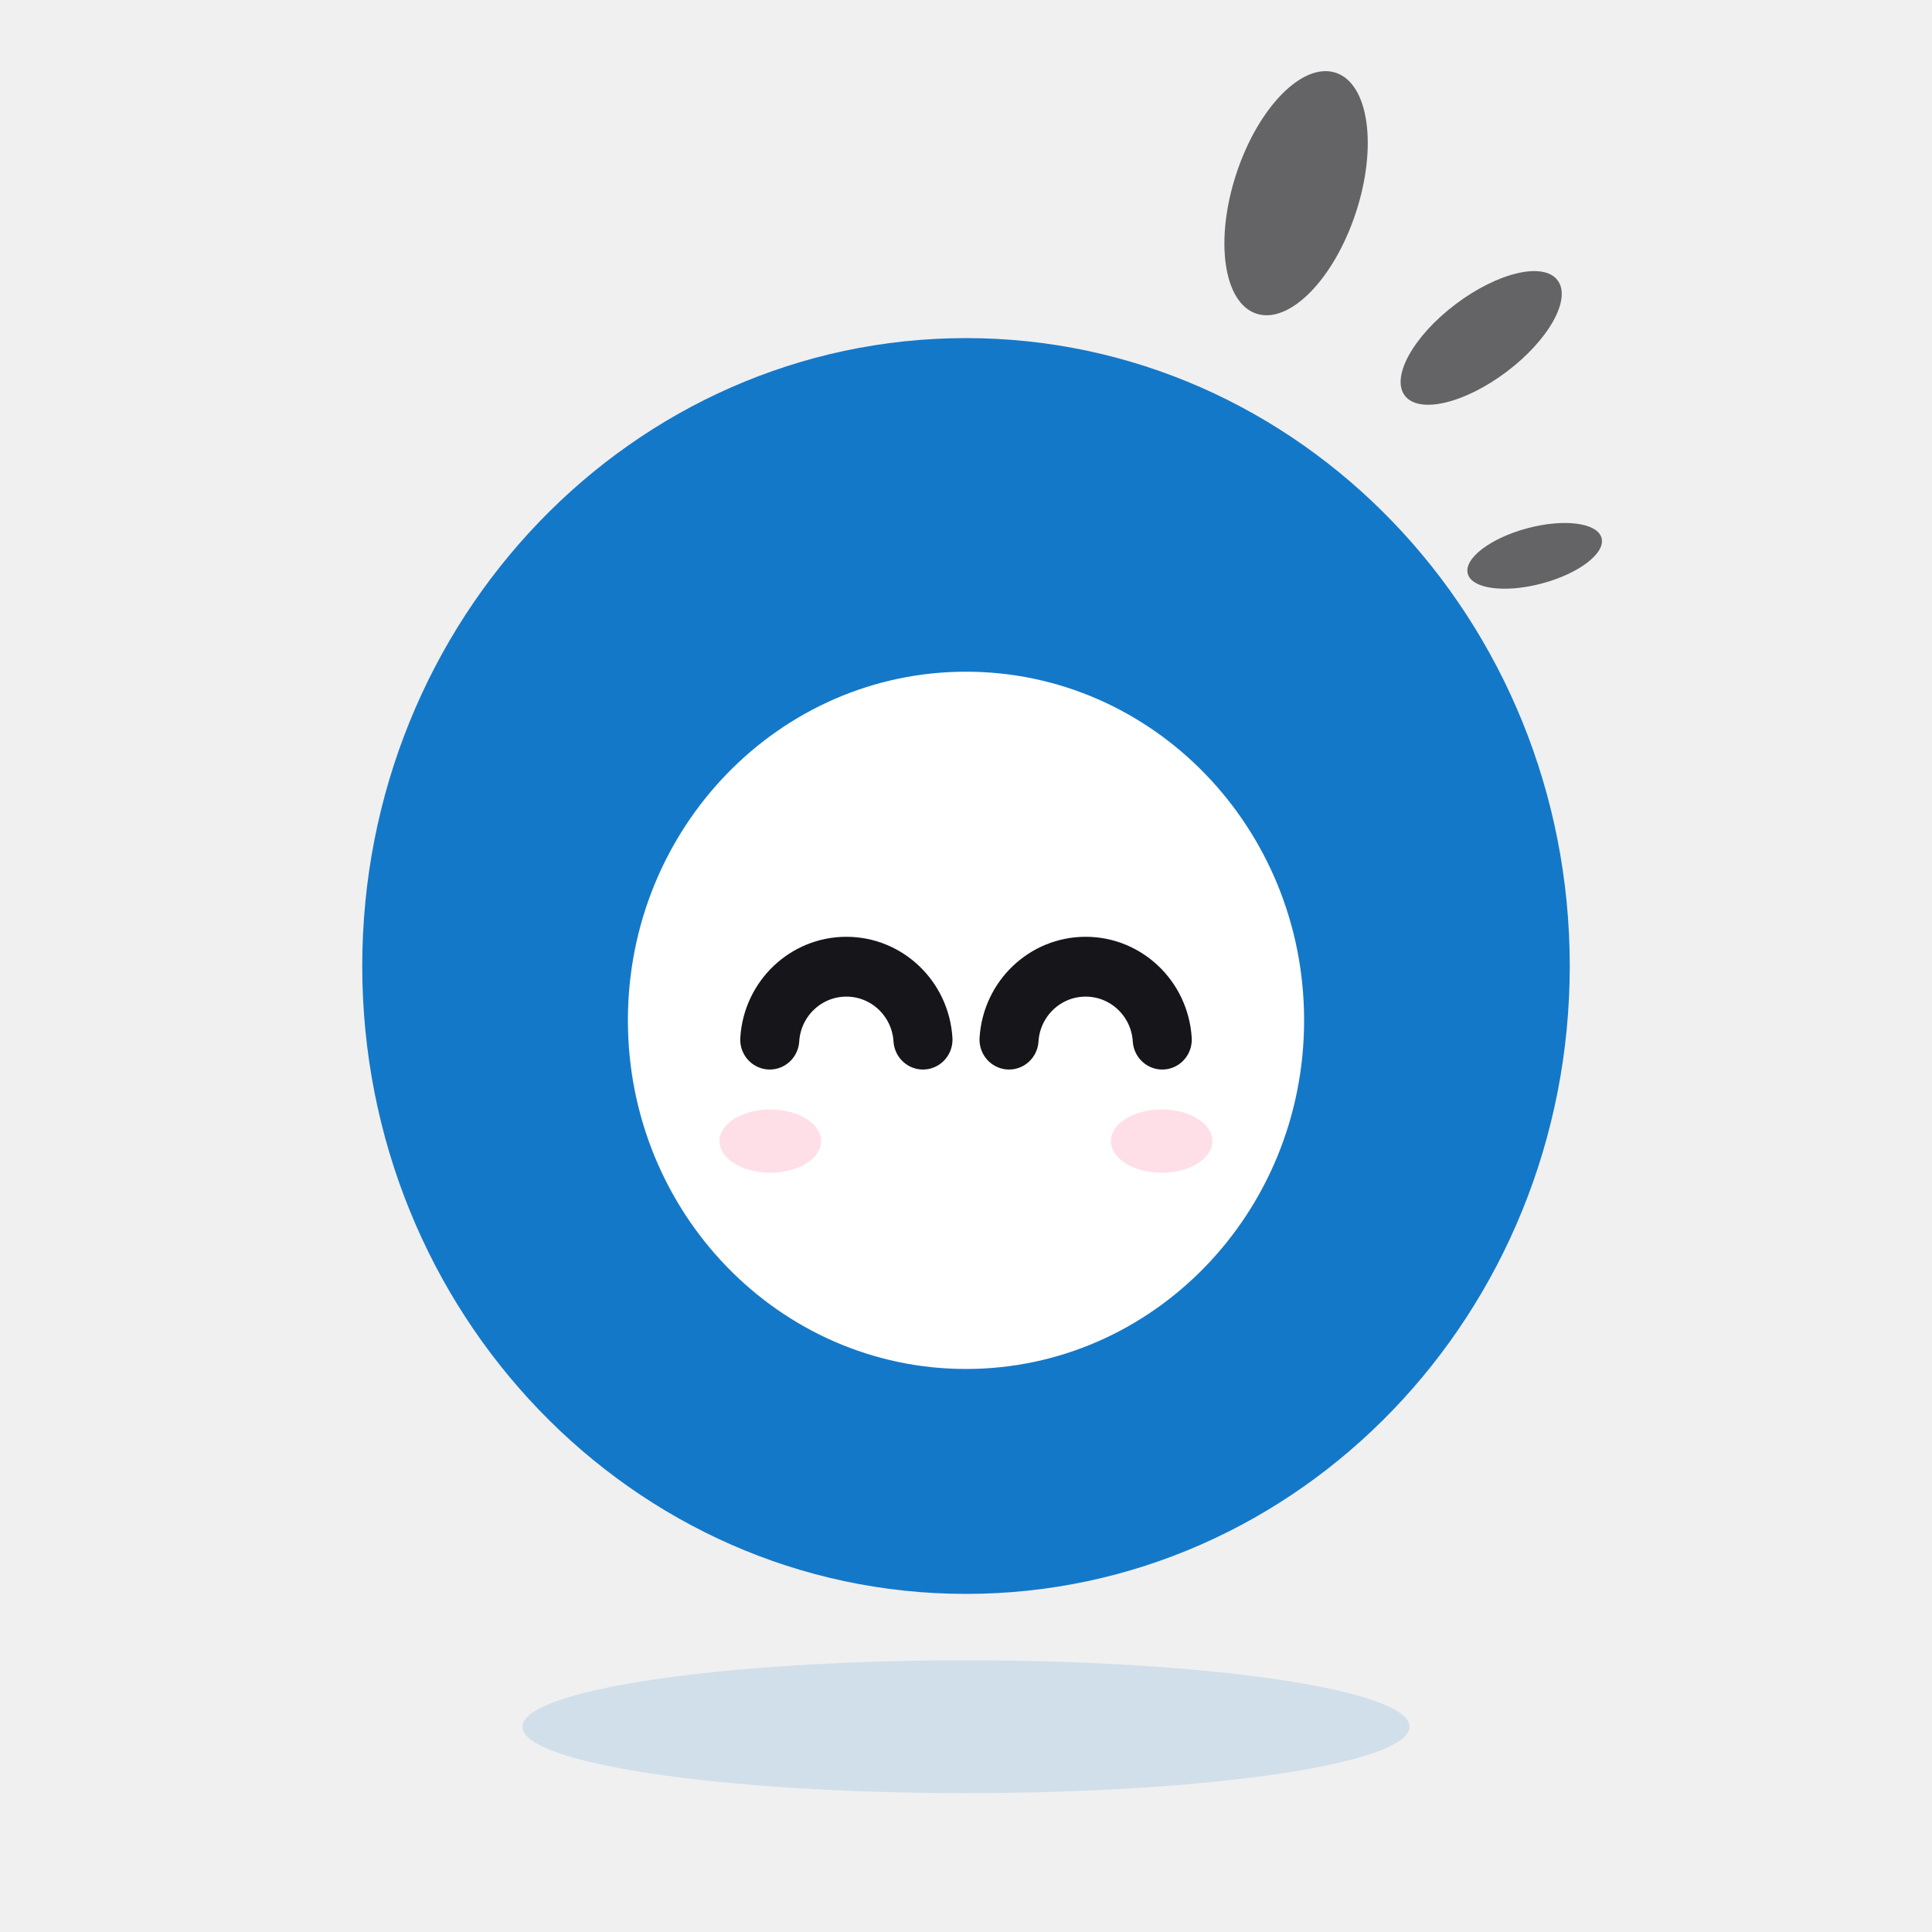
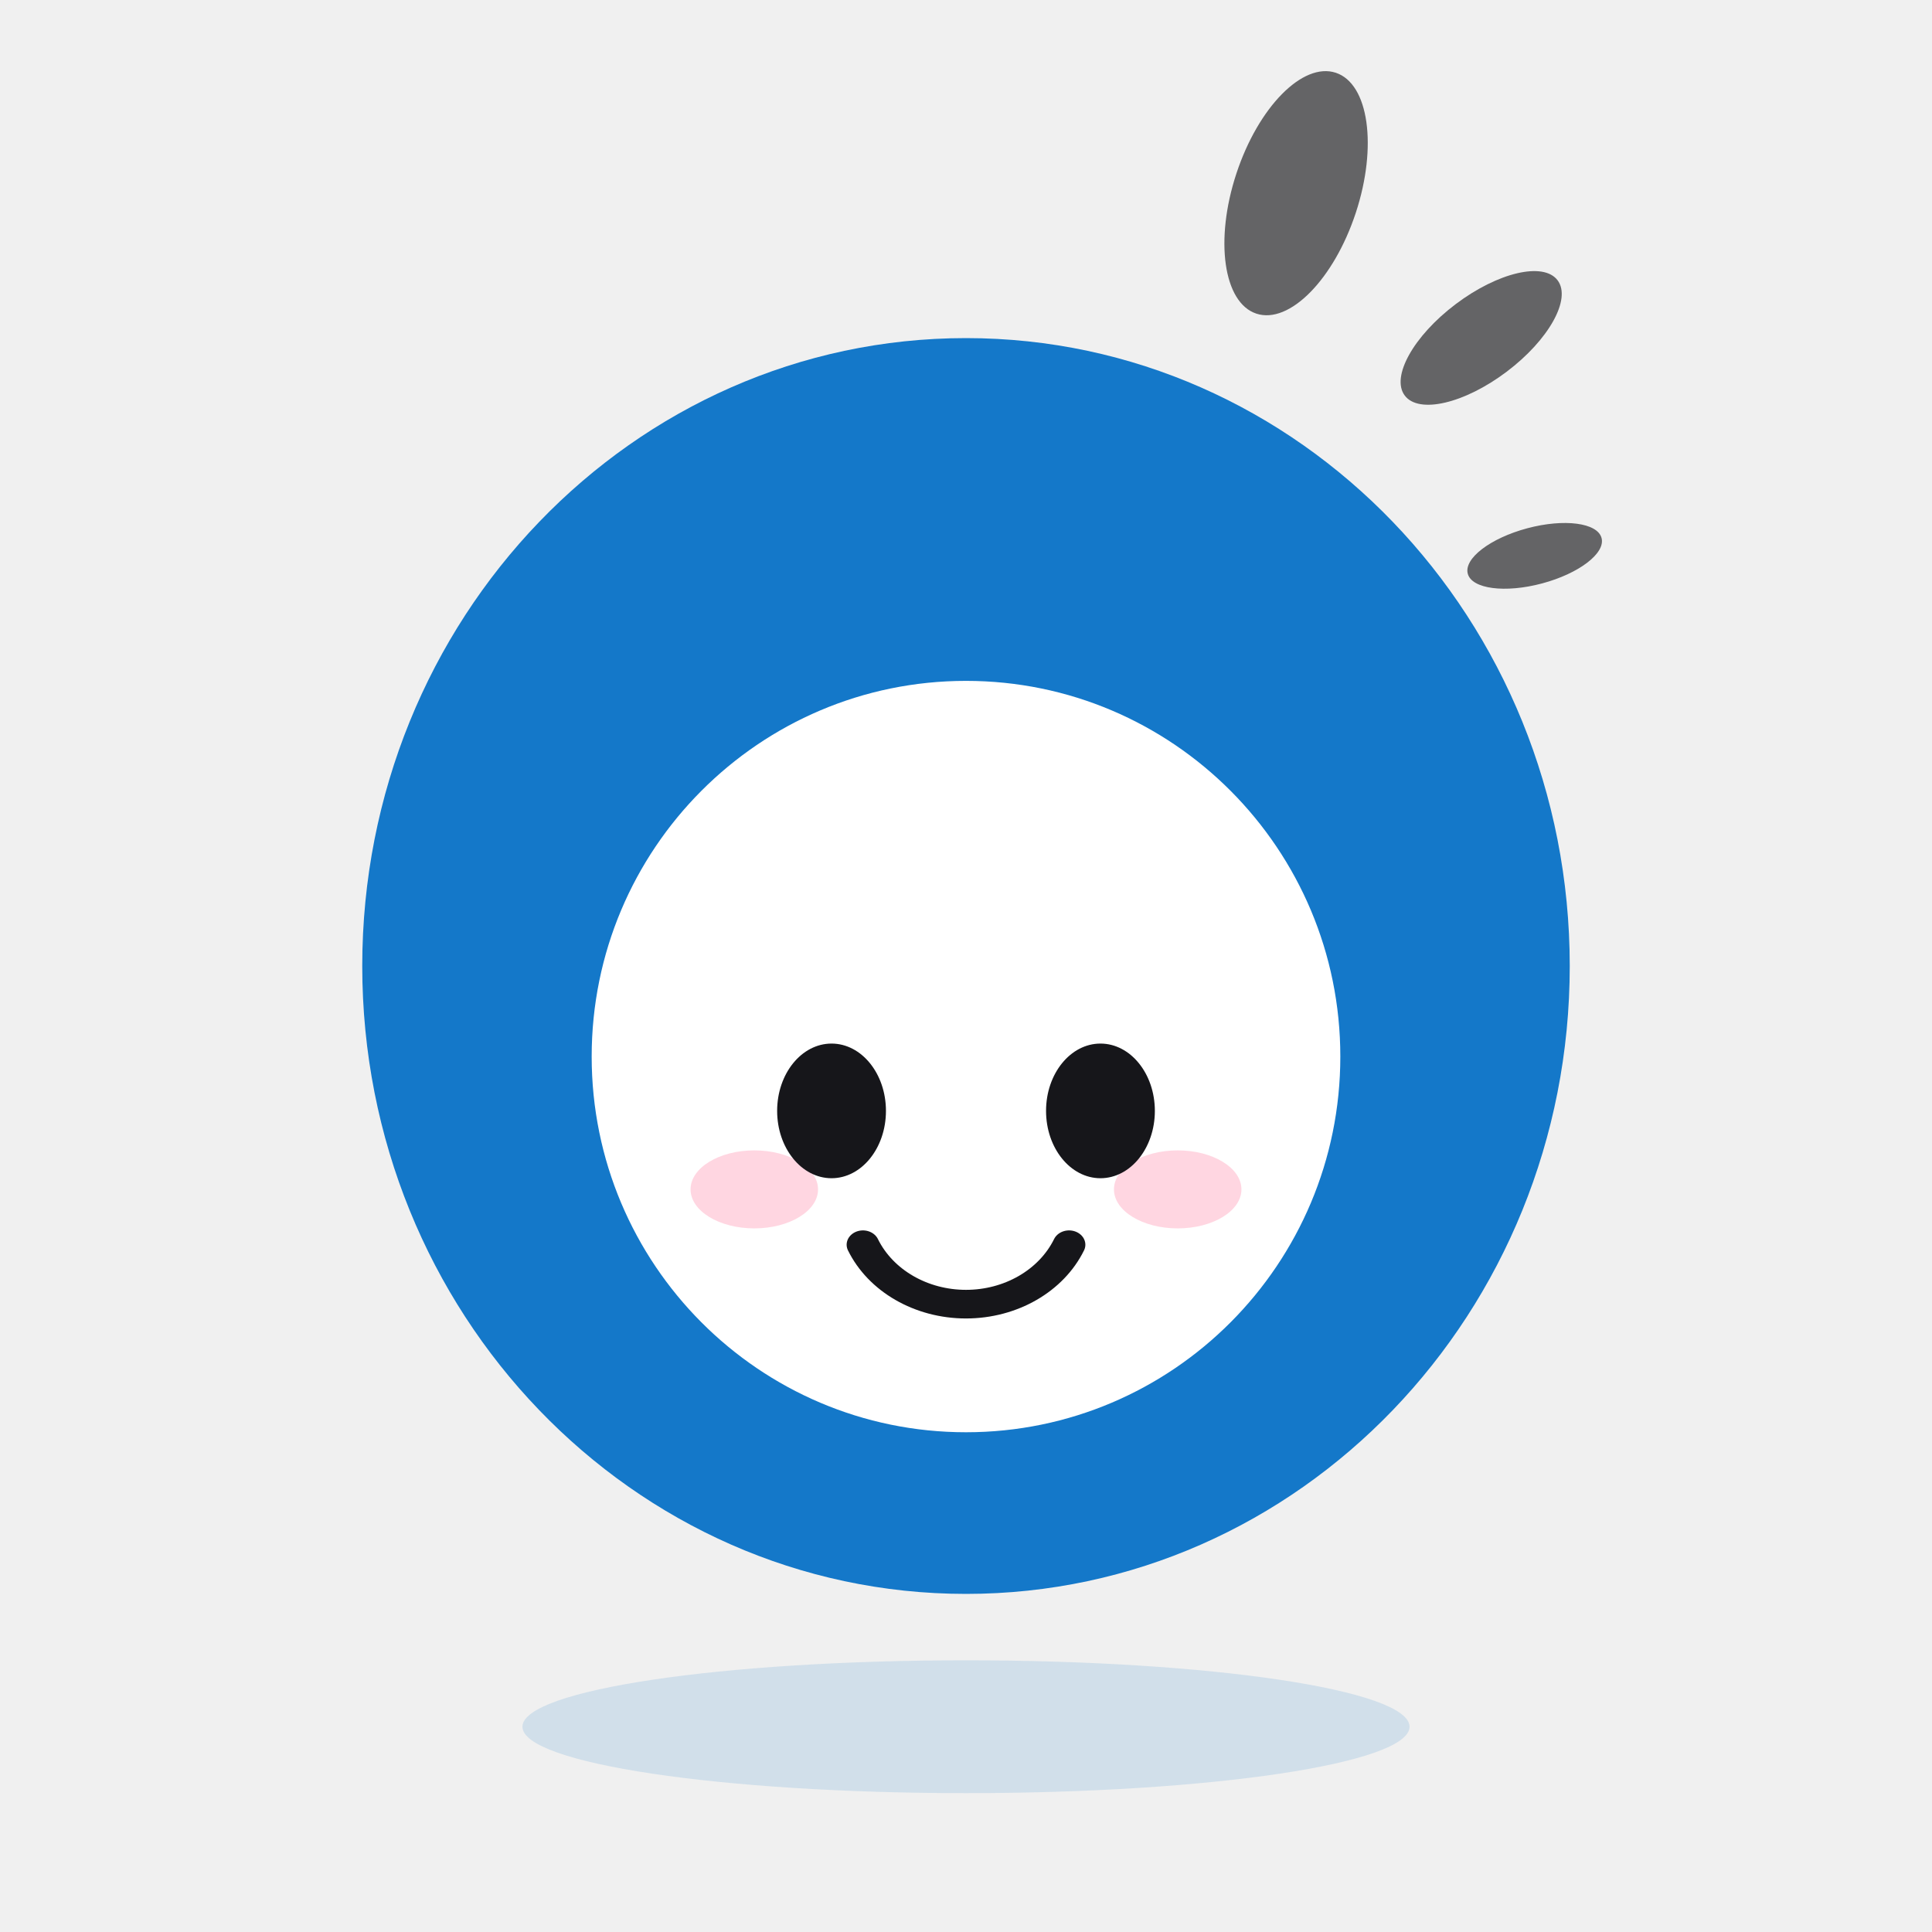
<svg xmlns="http://www.w3.org/2000/svg" width="320" height="320" viewBox="0 0 320 320">
  <defs>
    <clipPath id="bc1">
-       <path d="M56 9C56 40.891 30.928 66.745 0 66.745C-30.928 66.745 -56 40.891 -56 9C-56 -22.891 -30.928 -48.745 0 -48.745C30.928 -48.745 56 -22.891 56 9" transform="matrix(1 0 0 1 160 160)" />
+       <path d="M62 15C62 49.367 34.242 77.226 0 77.226C-34.242 77.226 -62 49.367 -62 15C-62 -19.367 -34.242 -47.226 0 -47.226C34.242 -47.226 62 -19.367 62 15" transform="matrix(1 0 0 1 160 160)" />
    </clipPath>
  </defs>
  <path d="M73.467 126C73.467 132.075 40.575 137 0 137C-40.575 137 -73.467 132.075 -73.467 126C-73.467 119.925 -40.575 115 0 115C40.575 115 73.467 119.925 73.467 126" fill="rgba(20,120,201,0.16)" fill-opacity="0.857" transform="matrix(1 0 0 1 160 160)" />
  <path d="M100 0C100 57.438 55.228 104 0 104C-55.228 104 -100 57.438 -100 0C-100 -57.438 -55.228 -104 0 -104C55.228 -104 100 -57.438 100 0" fill="#1478C9" transform="matrix(1 0 0 1 160 160)" />
-   <path d="M56 9C56 40.891 30.928 66.745 0 66.745C-30.928 66.745 -56 40.891 -56 9C-56 -22.891 -30.928 -48.745 0 -48.745C30.928 -48.745 56 -22.891 56 9" fill="#FFFFFF" transform="matrix(1 0 0 1 160 160)" />
-   <path d="M9 0C9 3.038 4.971 5.5 0 5.5C-4.971 5.5 -9 3.038 -9 0C-9 -3.038 -4.971 -5.5 0 -5.5C4.971 -5.5 9 -3.038 9 0" fill="rgba(255,138,168,0.50)" fill-opacity="0.55" transform="matrix(0.935 0 0 0.953 127.588 189)" />
-   <path d="M9 0C9 3.038 4.971 5.5 0 5.5C-4.971 5.5 -9 3.038 -9 0C-9 -3.038 -4.971 -5.5 0 -5.5C4.971 -5.5 9 -3.038 9 0" fill="rgba(255,138,168,0.50)" fill-opacity="0.55" transform="matrix(0.935 0 0 0.953 192.412 189)" />
+   <path d="M62 15C62 49.367 34.242 77.226 0 77.226C-34.242 77.226 -62 49.367 -62 15C-62 -19.367 -34.242 -47.226 0 -47.226C34.242 -47.226 62 -19.367 62 15" fill="#FFFFFF" transform="matrix(1 0 0 1 160 160)" />
+   <path d="M11.5 0C11.5 3.866 6.351 7 0 7C-6.351 7 -11.5 3.866 -11.5 0C-11.5 -3.866 -6.351 -7 0 -7C6.351 -7 11.5 -3.866 11.5 0" fill="rgba(255,138,168,0.50)" fill-opacity="0.7" transform="matrix(0.918 0 0 0.923 124.936 197)" />
+   <path d="M11.5 0C11.5 3.866 6.351 7 0 7C-6.351 7 -11.5 3.866 -11.5 0C-11.5 -3.866 -6.351 -7 0 -7C6.351 -7 11.5 -3.866 11.5 0" fill="rgba(255,138,168,0.50)" fill-opacity="0.7" transform="matrix(0.918 0 0 0.923 195.064 197)" />
  <g clip-path="url(#bc1)">
-     <path d="M-12.974 -0.816C-12.543 -7.665 -6.863 -13 0 -13C6.863 -13 12.543 -7.665 12.974 -0.816" fill="none" stroke="#16161A" stroke-width="10" stroke-linecap="round" stroke-linejoin="round" transform="matrix(0.978 0 0 0.991 140.184 173)" />
-     <path d="M-12.974 -0.816C-12.543 -7.665 -6.863 -13 0 -13C6.863 -13 12.543 -7.665 12.974 -0.816" fill="none" stroke="#16161A" stroke-width="10" stroke-linecap="round" stroke-linejoin="round" transform="matrix(0.978 0 0 0.991 179.816 173)" />
+     <path d="M9.28 0C9.28 6.362 5.125 11.52 0 11.52C-5.125 11.52 -9.28 6.362 -9.28 0C-9.28 -6.362 -5.125 -11.52 0 -11.52C5.125 -11.52 9.28 -6.362 9.28 0" fill="#16161A" transform="matrix(0.971 0 0 0.968 137.73 184)" />
+     <path d="M9.28 0C9.28 6.362 5.125 11.52 0 11.52C-5.125 11.52 -9.28 6.362 -9.28 0C-9.28 -6.362 -5.125 -11.52 0 -11.52C5.125 -11.52 9.28 -6.362 9.28 0" fill="#16161A" transform="matrix(0.971 0 0 0.968 182.27 184)" />
+     <path d="M17.07 0.187C14.125 6.994 7.417 11.4 0 11.4C-7.417 11.4 -14.125 6.994 -17.07 0.187" fill="none" stroke="#16161A" stroke-width="5.4" stroke-linecap="round" stroke-linejoin="round" transform="matrix(1 0 0 0.878 160 206)" />
  </g>
  <path d="M10.407 0C10.407 11.598 5.748 21 0 21C-5.748 21 -10.407 11.598 -10.407 0C-10.407 -11.598 -5.748 -21 0 -21C5.748 -21 10.407 -11.598 10.407 0" fill="#16161A" fill-opacity="0.644" transform="matrix(0.95 0.313 -0.313 0.95 214.672 32)" />
  <path d="M7.013 0C7.013 8.759 3.873 15.859 0 15.859C-3.873 15.859 -7.013 8.759 -7.013 0C-7.013 -8.759 -3.873 -15.859 0 -15.859C3.873 -15.859 7.013 -8.759 7.013 0" fill="#16161A" fill-opacity="0.644" transform="matrix(0.602 0.798 -0.798 0.602 245.33 55.971)" />
  <path d="M4.73 0C4.73 6.334 2.612 11.469 0 11.469C-2.612 11.469 -4.73 6.334 -4.73 0C-4.73 -6.334 -2.612 -11.469 0 -11.469C2.612 -11.469 4.73 -6.334 4.73 0" fill="#16161A" fill-opacity="0.644" transform="matrix(0.258 0.966 -0.966 0.258 254.188 92.067)" />
</svg>
